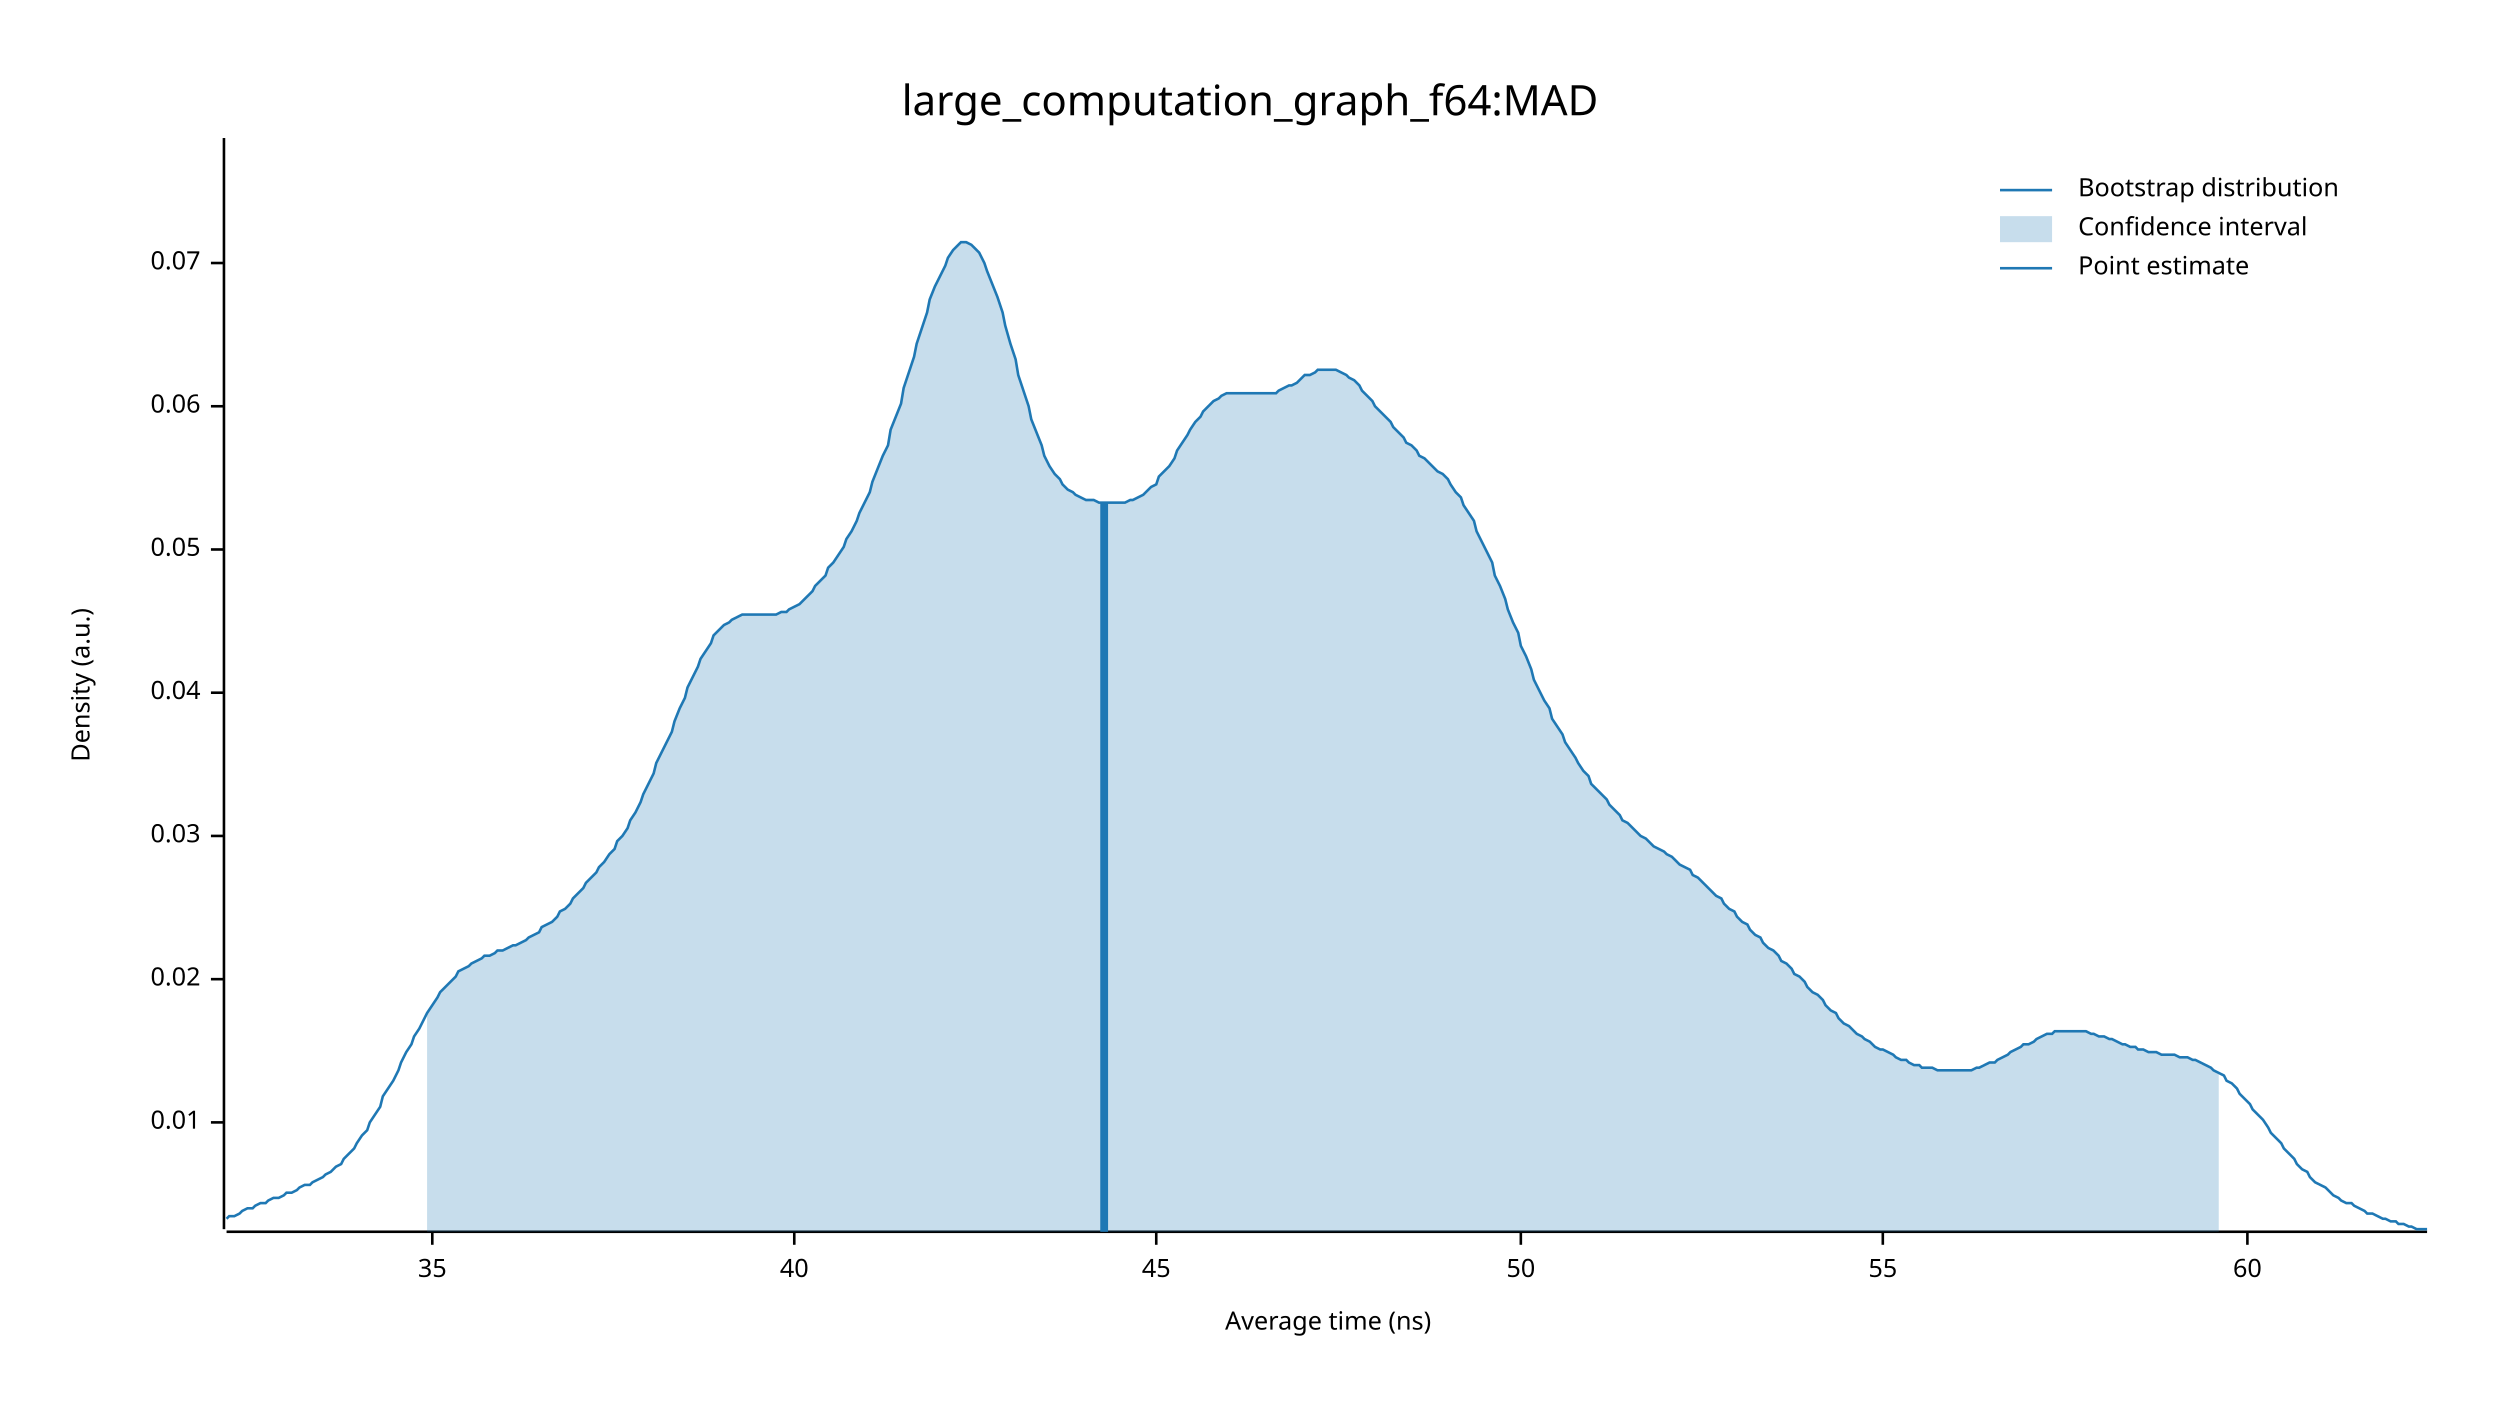
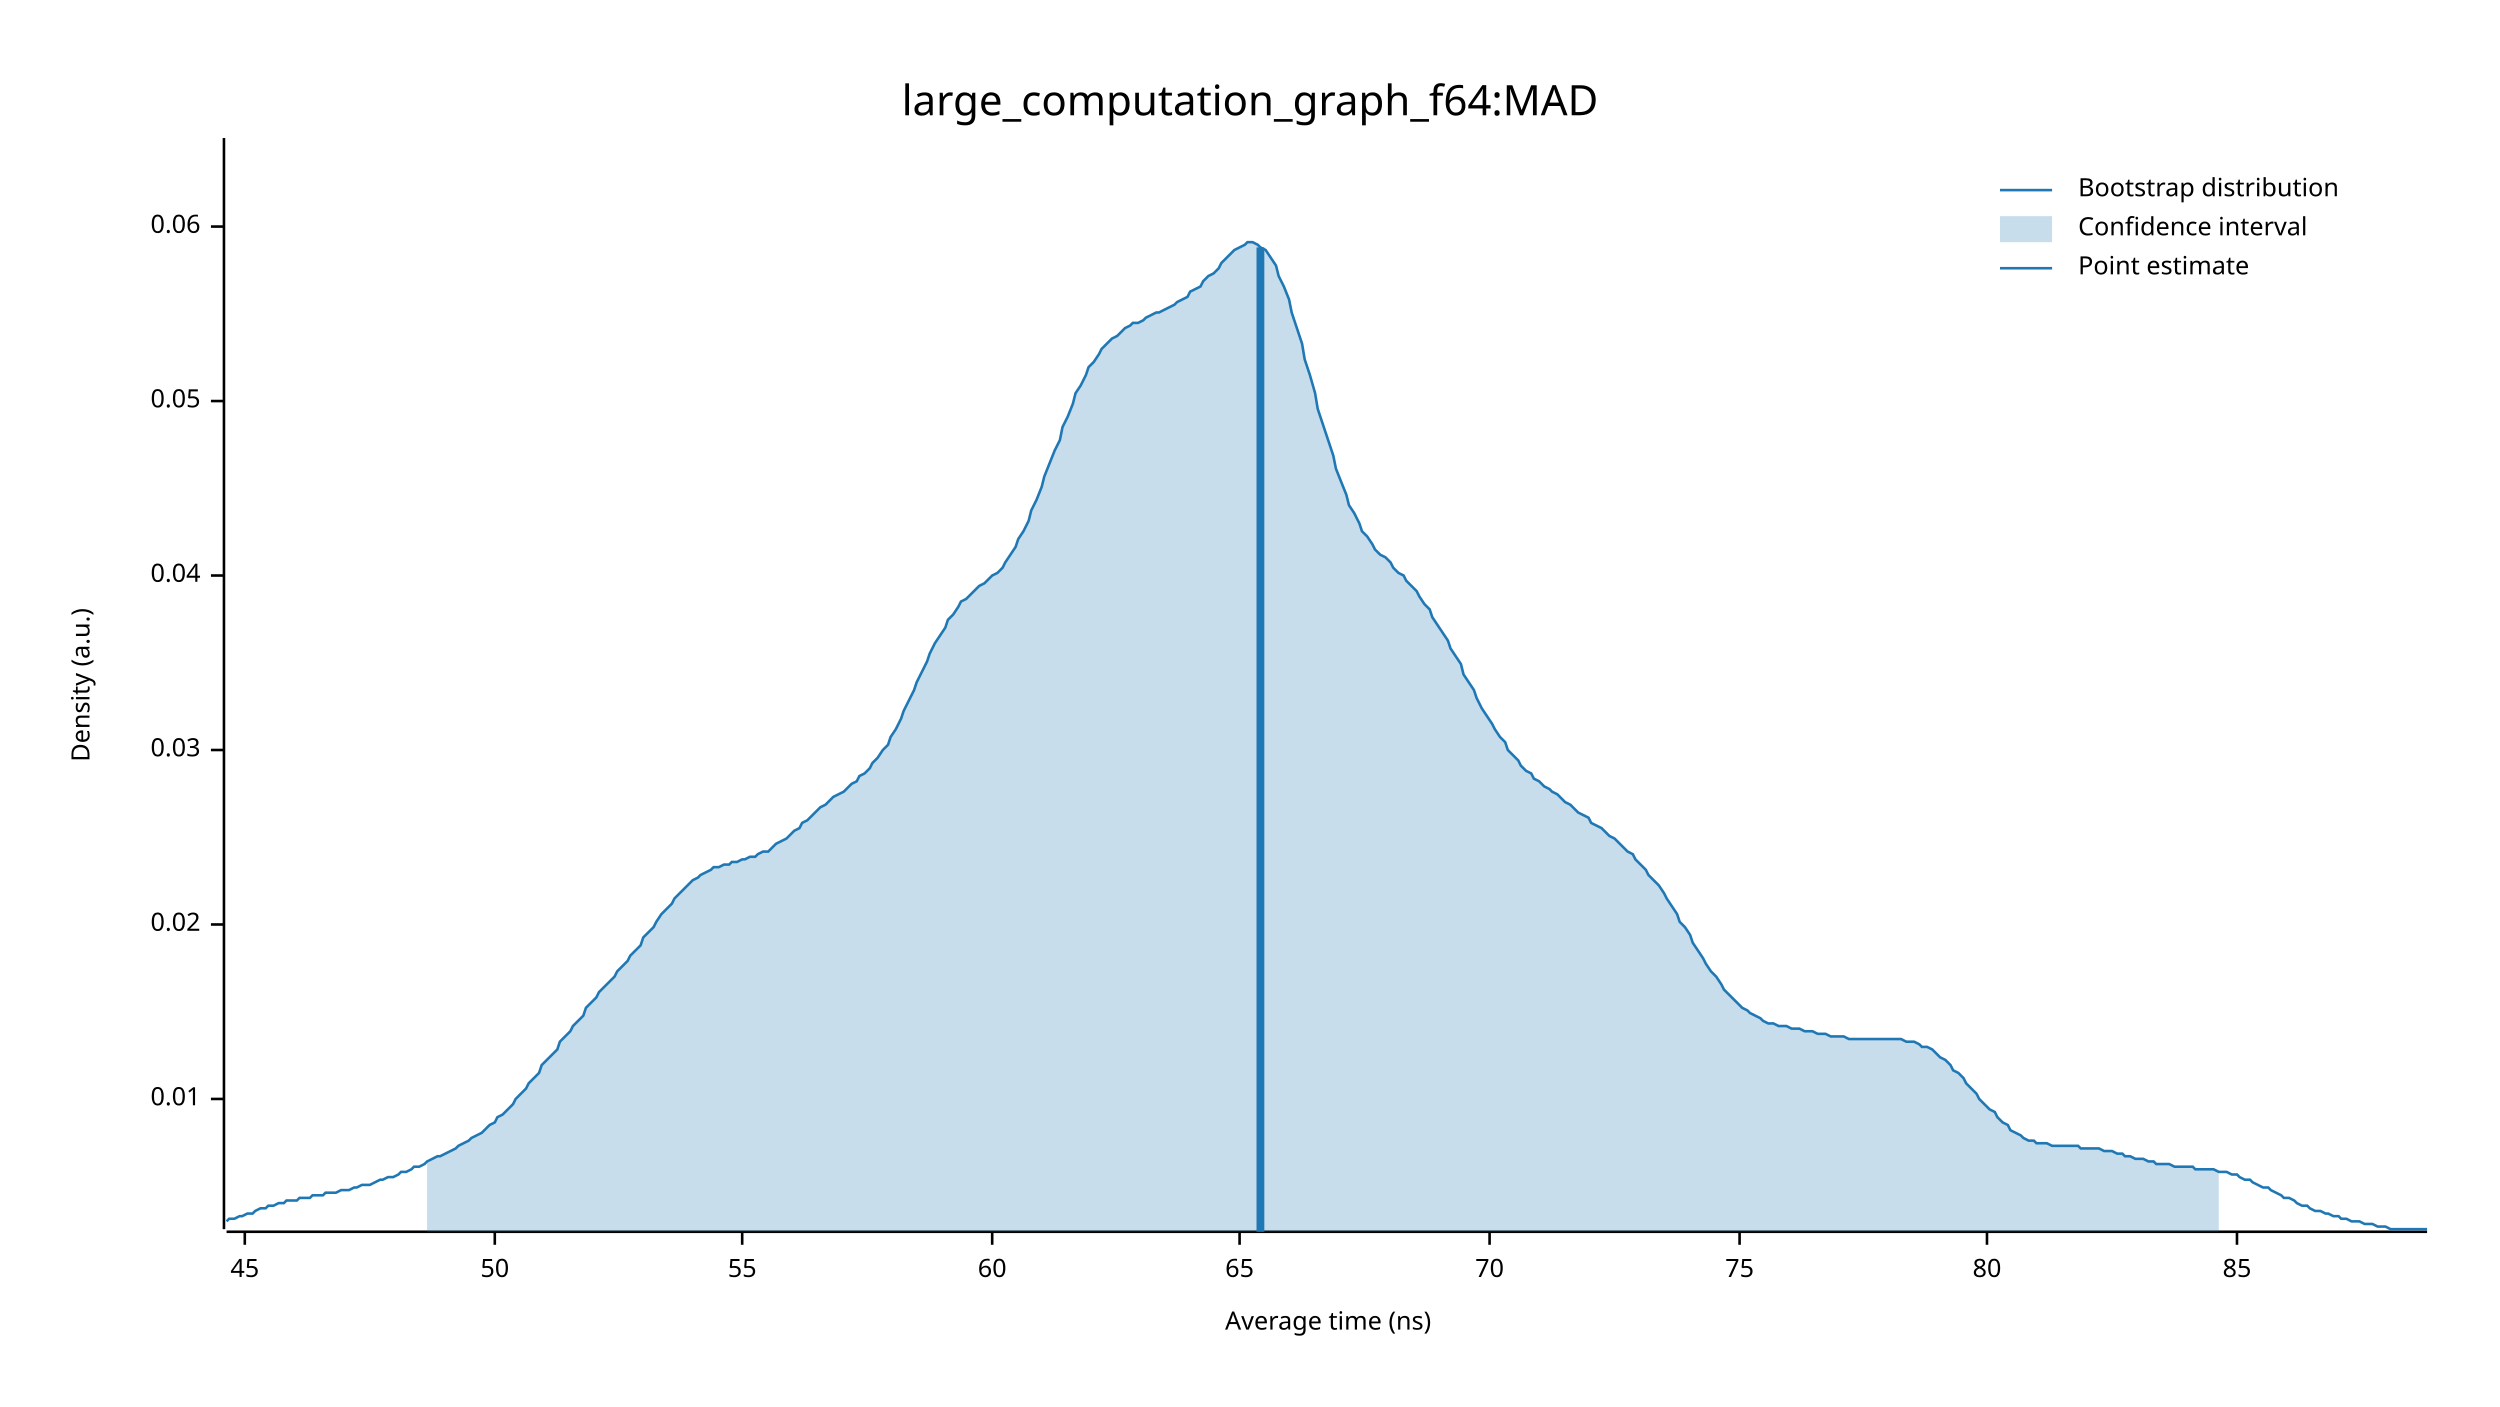
<svg xmlns="http://www.w3.org/2000/svg" width="960" height="540" viewBox="0 0 960 540">
  <text x="480" y="32" dy="0.76em" text-anchor="middle" font-family="sans-serif" font-size="16.129" opacity="1" fill="#000000">
large_computation_graph_f64:MAD
</text>
  <text x="27" y="263" dy="0.76em" text-anchor="middle" font-family="sans-serif" font-size="9.677" opacity="1" fill="#000000" transform="rotate(270, 27, 263)">
Density (a.u.)
</text>
  <text x="510" y="513" dy="-0.5ex" text-anchor="middle" font-family="sans-serif" font-size="9.677" opacity="1" fill="#000000">
Average time (ns)
</text>
  <polyline fill="none" opacity="1" stroke="#000000" stroke-width="1" points="86,53 86,472 " />
-   <text x="77" y="431" dy="0.5ex" text-anchor="end" font-family="sans-serif" font-size="9.677" opacity="1" fill="#000000">
+   <text x="77" y="422" dy="0.5ex" text-anchor="end" font-family="sans-serif" font-size="9.677" opacity="1" fill="#000000">
0.01
</text>
-   <polyline fill="none" opacity="1" stroke="#000000" stroke-width="1" points="81,431 86,431 " />
-   <text x="77" y="376" dy="0.5ex" text-anchor="end" font-family="sans-serif" font-size="9.677" opacity="1" fill="#000000">
+   <polyline fill="none" opacity="1" stroke="#000000" stroke-width="1" points="81,422 86,422 " />
+   <text x="77" y="355" dy="0.5ex" text-anchor="end" font-family="sans-serif" font-size="9.677" opacity="1" fill="#000000">
0.02
</text>
-   <polyline fill="none" opacity="1" stroke="#000000" stroke-width="1" points="81,376 86,376 " />
-   <text x="77" y="321" dy="0.5ex" text-anchor="end" font-family="sans-serif" font-size="9.677" opacity="1" fill="#000000">
+   <polyline fill="none" opacity="1" stroke="#000000" stroke-width="1" points="81,355 86,355 " />
+   <text x="77" y="288" dy="0.5ex" text-anchor="end" font-family="sans-serif" font-size="9.677" opacity="1" fill="#000000">
0.03
</text>
-   <polyline fill="none" opacity="1" stroke="#000000" stroke-width="1" points="81,321 86,321 " />
-   <text x="77" y="266" dy="0.5ex" text-anchor="end" font-family="sans-serif" font-size="9.677" opacity="1" fill="#000000">
+   <polyline fill="none" opacity="1" stroke="#000000" stroke-width="1" points="81,288 86,288 " />
+   <text x="77" y="221" dy="0.5ex" text-anchor="end" font-family="sans-serif" font-size="9.677" opacity="1" fill="#000000">
0.04
</text>
-   <polyline fill="none" opacity="1" stroke="#000000" stroke-width="1" points="81,266 86,266 " />
-   <text x="77" y="211" dy="0.5ex" text-anchor="end" font-family="sans-serif" font-size="9.677" opacity="1" fill="#000000">
+   <polyline fill="none" opacity="1" stroke="#000000" stroke-width="1" points="81,221 86,221 " />
+   <text x="77" y="154" dy="0.5ex" text-anchor="end" font-family="sans-serif" font-size="9.677" opacity="1" fill="#000000">
0.05
</text>
-   <polyline fill="none" opacity="1" stroke="#000000" stroke-width="1" points="81,211 86,211 " />
-   <text x="77" y="156" dy="0.5ex" text-anchor="end" font-family="sans-serif" font-size="9.677" opacity="1" fill="#000000">
+   <polyline fill="none" opacity="1" stroke="#000000" stroke-width="1" points="81,154 86,154 " />
+   <text x="77" y="87" dy="0.5ex" text-anchor="end" font-family="sans-serif" font-size="9.677" opacity="1" fill="#000000">
0.06
</text>
-   <polyline fill="none" opacity="1" stroke="#000000" stroke-width="1" points="81,156 86,156 " />
-   <text x="77" y="101" dy="0.5ex" text-anchor="end" font-family="sans-serif" font-size="9.677" opacity="1" fill="#000000">
- 0.07
- </text>
-   <polyline fill="none" opacity="1" stroke="#000000" stroke-width="1" points="81,101 86,101 " />
+   <polyline fill="none" opacity="1" stroke="#000000" stroke-width="1" points="81,87 86,87 " />
  <polyline fill="none" opacity="1" stroke="#000000" stroke-width="1" points="87,473 932,473 " />
-   <text x="166" y="483" dy="0.76em" text-anchor="middle" font-family="sans-serif" font-size="9.677" opacity="1" fill="#000000">
- 35
- </text>
-   <polyline fill="none" opacity="1" stroke="#000000" stroke-width="1" points="166,473 166,478 " />
-   <text x="305" y="483" dy="0.76em" text-anchor="middle" font-family="sans-serif" font-size="9.677" opacity="1" fill="#000000">
- 40
- </text>
-   <polyline fill="none" opacity="1" stroke="#000000" stroke-width="1" points="305,473 305,478 " />
-   <text x="444" y="483" dy="0.76em" text-anchor="middle" font-family="sans-serif" font-size="9.677" opacity="1" fill="#000000">
+   <text x="94" y="483" dy="0.76em" text-anchor="middle" font-family="sans-serif" font-size="9.677" opacity="1" fill="#000000">
45
</text>
-   <polyline fill="none" opacity="1" stroke="#000000" stroke-width="1" points="444,473 444,478 " />
-   <text x="584" y="483" dy="0.76em" text-anchor="middle" font-family="sans-serif" font-size="9.677" opacity="1" fill="#000000">
+   <polyline fill="none" opacity="1" stroke="#000000" stroke-width="1" points="94,473 94,478 " />
+   <text x="190" y="483" dy="0.76em" text-anchor="middle" font-family="sans-serif" font-size="9.677" opacity="1" fill="#000000">
50
</text>
-   <polyline fill="none" opacity="1" stroke="#000000" stroke-width="1" points="584,473 584,478 " />
-   <text x="723" y="483" dy="0.76em" text-anchor="middle" font-family="sans-serif" font-size="9.677" opacity="1" fill="#000000">
+   <polyline fill="none" opacity="1" stroke="#000000" stroke-width="1" points="190,473 190,478 " />
+   <text x="285" y="483" dy="0.76em" text-anchor="middle" font-family="sans-serif" font-size="9.677" opacity="1" fill="#000000">
55
</text>
-   <polyline fill="none" opacity="1" stroke="#000000" stroke-width="1" points="723,473 723,478 " />
-   <text x="863" y="483" dy="0.76em" text-anchor="middle" font-family="sans-serif" font-size="9.677" opacity="1" fill="#000000">
+   <polyline fill="none" opacity="1" stroke="#000000" stroke-width="1" points="285,473 285,478 " />
+   <text x="381" y="483" dy="0.76em" text-anchor="middle" font-family="sans-serif" font-size="9.677" opacity="1" fill="#000000">
60
</text>
-   <polyline fill="none" opacity="1" stroke="#000000" stroke-width="1" points="863,473 863,478 " />
-   <polyline fill="none" opacity="1" stroke="#1F78B4" stroke-width="1" points="87,468 88,467 90,467 92,466 93,465 95,464 97,464 98,463 100,462 102,462 103,461 105,460 107,460 109,459 110,458 112,458 114,457 115,456 117,455 119,455 120,454 122,453 124,452 125,451 127,450 129,448 131,447 132,445 134,443 136,441 137,439 139,436 141,434 142,431 144,428 146,425 147,421 149,418 151,415 153,411 154,408 156,404 158,401 159,398 161,395 163,391 164,389 166,386 168,383 169,381 171,379 173,377 175,375 176,373 178,372 180,371 181,370 183,369 185,368 186,367 188,367 190,366 191,365 193,365 195,364 197,363 198,363 200,362 202,361 203,360 205,359 207,358 208,356 210,355 212,354 214,352 215,350 217,349 219,347 220,345 222,343 224,341 225,339 227,337 229,335 230,333 232,331 234,328 236,326 237,323 239,321 241,318 242,315 244,312 246,308 247,305 249,301 251,297 252,293 254,289 256,285 258,281 259,277 261,272 263,268 264,264 266,260 268,256 269,253 271,250 273,247 274,244 276,242 278,240 280,239 281,238 283,237 285,236 286,236 288,236 290,236 291,236 293,236 295,236 296,236 298,236 300,235 302,235 303,234 305,233 307,232 308,231 310,229 312,227 313,225 315,223 317,221 318,218 320,216 322,213 324,210 325,207 327,204 329,200 330,197 332,193 334,189 335,185 337,180 339,175 341,171 342,165 344,160 346,155 347,149 349,143 351,137 352,132 354,126 356,120 357,115 359,110 361,106 363,102 364,99 366,96 368,94 369,93 371,93 373,94 374,95 376,97 378,101 379,104 381,109 383,114 385,120 386,125 388,132 390,138 391,144 393,150 395,156 396,161 398,166 400,171 401,175 403,179 405,182 407,184 408,186 410,188 412,189 413,190 415,191 417,192 418,192 420,192 422,193 423,193 425,193 427,193 429,193 430,193 432,193 434,192 435,192 437,191 439,190 440,189 442,187 444,186 445,183 447,181 449,179 451,176 452,173 454,170 456,167 457,165 459,162 461,160 462,158 464,156 466,154 468,153 469,152 471,151 473,151 474,151 476,151 478,151 479,151 481,151 483,151 484,151 486,151 488,151 490,151 491,150 493,149 495,148 496,148 498,147 500,145 501,144 503,144 505,143 506,142 508,142 510,142 512,142 513,142 515,143 517,144 518,145 520,146 522,148 523,150 525,152 527,154 528,156 530,158 532,160 534,162 535,164 537,166 539,168 540,170 542,171 544,173 545,175 547,176 549,178 550,179 552,181 554,182 556,184 557,186 559,189 561,191 562,194 564,197 566,200 567,204 569,208 571,212 573,216 574,221 576,225 578,230 579,234 581,239 583,243 584,248 586,252 588,257 589,261 591,265 593,269 595,272 596,276 598,279 600,282 601,285 603,288 605,291 606,293 608,296 610,298 611,301 613,303 615,305 617,307 618,309 620,311 622,313 623,315 625,316 627,318 628,319 630,321 632,322 633,323 635,325 637,326 639,327 640,328 642,329 644,331 645,332 647,333 649,334 650,336 652,337 654,339 655,340 657,342 659,344 661,345 662,347 664,349 666,350 667,352 669,354 671,355 672,357 674,359 676,360 677,362 679,364 681,365 683,367 684,369 686,370 688,372 689,374 691,375 693,377 694,379 696,381 698,382 700,384 701,386 703,388 705,389 706,391 708,393 710,394 711,395 713,397 715,398 716,399 718,400 720,402 722,403 723,403 725,404 727,405 728,406 730,407 732,407 733,408 735,409 737,409 738,410 740,410 742,410 744,411 745,411 747,411 749,411 750,411 752,411 754,411 755,411 757,411 759,410 760,410 762,409 764,408 766,408 767,407 769,406 771,405 772,404 774,403 776,402 777,401 779,401 781,400 782,399 784,398 786,397 788,397 789,396 791,396 793,396 794,396 796,396 798,396 799,396 801,396 803,397 804,397 806,398 808,398 810,399 811,399 813,400 815,401 816,401 818,402 820,402 821,403 823,403 825,404 827,404 828,404 830,405 832,405 833,405 835,405 837,406 838,406 840,406 842,407 843,407 845,408 847,409 849,410 850,411 852,412 854,413 855,415 857,416 859,418 860,420 862,422 864,424 865,426 867,428 869,430 871,433 872,435 874,437 876,439 877,441 879,443 881,445 882,447 884,449 886,450 887,452 889,454 891,455 893,456 894,457 896,459 898,460 899,461 901,462 903,462 904,463 906,464 908,465 909,466 911,466 913,467 915,468 916,468 918,469 920,469 921,470 923,470 925,471 926,471 928,472 930,472 932,472 " />
-   <polygon opacity="0.25" fill="#1F78B4" points="164,389 166,386 168,383 169,381 171,379 173,377 175,375 176,373 178,372 180,371 181,370 183,369 185,368 186,367 188,367 190,366 191,365 193,365 195,364 197,363 198,363 200,362 202,361 203,360 205,359 207,358 208,356 210,355 212,354 214,352 215,350 217,349 219,347 220,345 222,343 224,341 225,339 227,337 229,335 230,333 232,331 234,328 236,326 237,323 239,321 241,318 242,315 244,312 246,308 247,305 249,301 251,297 252,293 254,289 256,285 258,281 259,277 261,272 263,268 264,264 266,260 268,256 269,253 271,250 273,247 274,244 276,242 278,240 280,239 281,238 283,237 285,236 286,236 288,236 290,236 291,236 293,236 295,236 296,236 298,236 300,235 302,235 303,234 305,233 307,232 308,231 310,229 312,227 313,225 315,223 317,221 318,218 320,216 322,213 324,210 325,207 327,204 329,200 330,197 332,193 334,189 335,185 337,180 339,175 341,171 342,165 344,160 346,155 347,149 349,143 351,137 352,132 354,126 356,120 357,115 359,110 361,106 363,102 364,99 366,96 368,94 369,93 371,93 373,94 374,95 376,97 378,101 379,104 381,109 383,114 385,120 386,125 388,132 390,138 391,144 393,150 395,156 396,161 398,166 400,171 401,175 403,179 405,182 407,184 408,186 410,188 412,189 413,190 415,191 417,192 418,192 420,192 422,193 423,193 425,193 427,193 429,193 430,193 432,193 434,192 435,192 437,191 439,190 440,189 442,187 444,186 445,183 447,181 449,179 451,176 452,173 454,170 456,167 457,165 459,162 461,160 462,158 464,156 466,154 468,153 469,152 471,151 473,151 474,151 476,151 478,151 479,151 481,151 483,151 484,151 486,151 488,151 490,151 491,150 493,149 495,148 496,148 498,147 500,145 501,144 503,144 505,143 506,142 508,142 510,142 512,142 513,142 515,143 517,144 518,145 520,146 522,148 523,150 525,152 527,154 528,156 530,158 532,160 534,162 535,164 537,166 539,168 540,170 542,171 544,173 545,175 547,176 549,178 550,179 552,181 554,182 556,184 557,186 559,189 561,191 562,194 564,197 566,200 567,204 569,208 571,212 573,216 574,221 576,225 578,230 579,234 581,239 583,243 584,248 586,252 588,257 589,261 591,265 593,269 595,272 596,276 598,279 600,282 601,285 603,288 605,291 606,293 608,296 610,298 611,301 613,303 615,305 617,307 618,309 620,311 622,313 623,315 625,316 627,318 628,319 630,321 632,322 633,323 635,325 637,326 639,327 640,328 642,329 644,331 645,332 647,333 649,334 650,336 652,337 654,339 655,340 657,342 659,344 661,345 662,347 664,349 666,350 667,352 669,354 671,355 672,357 674,359 676,360 677,362 679,364 681,365 683,367 684,369 686,370 688,372 689,374 691,375 693,377 694,379 696,381 698,382 700,384 701,386 703,388 705,389 706,391 708,393 710,394 711,395 713,397 715,398 716,399 718,400 720,402 722,403 723,403 725,404 727,405 728,406 730,407 732,407 733,408 735,409 737,409 738,410 740,410 742,410 744,411 745,411 747,411 749,411 750,411 752,411 754,411 755,411 757,411 759,410 760,410 762,409 764,408 766,408 767,407 769,406 771,405 772,404 774,403 776,402 777,401 779,401 781,400 782,399 784,398 786,397 788,397 789,396 791,396 793,396 794,396 796,396 798,396 799,396 801,396 803,397 804,397 806,398 808,398 810,399 811,399 813,400 815,401 816,401 818,402 820,402 821,403 823,403 825,404 827,404 828,404 830,405 832,405 833,405 835,405 837,406 838,406 840,406 842,407 843,407 845,408 847,409 849,410 850,411 852,412 852,473 164,473 " />
-   <polyline fill="none" opacity="1" stroke="#1F78B4" stroke-width="3" points="424,473 424,193 " />
+   <polyline fill="none" opacity="1" stroke="#000000" stroke-width="1" points="381,473 381,478 " />
+   <text x="476" y="483" dy="0.76em" text-anchor="middle" font-family="sans-serif" font-size="9.677" opacity="1" fill="#000000">
+ 65
+ </text>
+   <polyline fill="none" opacity="1" stroke="#000000" stroke-width="1" points="476,473 476,478 " />
+   <text x="572" y="483" dy="0.76em" text-anchor="middle" font-family="sans-serif" font-size="9.677" opacity="1" fill="#000000">
+ 70
+ </text>
+   <polyline fill="none" opacity="1" stroke="#000000" stroke-width="1" points="572,473 572,478 " />
+   <text x="668" y="483" dy="0.76em" text-anchor="middle" font-family="sans-serif" font-size="9.677" opacity="1" fill="#000000">
+ 75
+ </text>
+   <polyline fill="none" opacity="1" stroke="#000000" stroke-width="1" points="668,473 668,478 " />
+   <text x="763" y="483" dy="0.76em" text-anchor="middle" font-family="sans-serif" font-size="9.677" opacity="1" fill="#000000">
+ 80
+ </text>
+   <polyline fill="none" opacity="1" stroke="#000000" stroke-width="1" points="763,473 763,478 " />
+   <text x="859" y="483" dy="0.76em" text-anchor="middle" font-family="sans-serif" font-size="9.677" opacity="1" fill="#000000">
+ 85
+ </text>
+   <polyline fill="none" opacity="1" stroke="#000000" stroke-width="1" points="859,473 859,478 " />
+   <polyline fill="none" opacity="1" stroke="#1F78B4" stroke-width="1" points="87,469 88,468 90,468 92,467 93,467 95,466 97,466 98,465 100,464 102,464 103,463 105,463 107,462 109,462 110,461 112,461 114,461 115,460 117,460 119,460 120,459 122,459 124,459 125,458 127,458 129,458 131,457 132,457 134,457 136,456 137,456 139,455 141,455 142,455 144,454 146,453 147,453 149,452 151,452 153,451 154,450 156,450 158,449 159,448 161,448 163,447 164,446 166,445 168,444 169,444 171,443 173,442 175,441 176,440 178,439 180,438 181,437 183,436 185,435 186,434 188,432 190,431 191,429 193,428 195,426 197,424 198,422 200,420 202,418 203,416 205,414 207,412 208,409 210,407 212,405 214,403 215,400 217,398 219,396 220,394 222,392 224,390 225,387 227,385 229,383 230,381 232,379 234,377 236,375 237,373 239,371 241,369 242,367 244,365 246,363 247,360 249,358 251,356 252,354 254,351 256,349 258,347 259,345 261,343 263,341 264,340 266,338 268,337 269,336 271,335 273,334 274,333 276,333 278,332 280,332 281,331 283,331 285,330 286,330 288,329 290,329 291,328 293,327 295,327 296,326 298,324 300,323 302,322 303,321 305,319 307,318 308,316 310,315 312,313 313,312 315,310 317,309 318,308 320,306 322,305 324,304 325,303 327,301 329,300 330,298 332,297 334,295 335,293 337,291 339,288 341,286 342,283 344,280 346,276 347,273 349,269 351,265 352,262 354,258 356,254 357,251 359,247 361,244 363,241 364,238 366,236 368,233 369,231 371,230 373,228 374,227 376,225 378,224 379,223 381,221 383,220 385,218 386,216 388,213 390,210 391,207 393,204 395,200 396,196 398,192 400,187 401,183 403,178 405,173 407,169 408,164 410,160 412,155 413,151 415,148 417,144 418,141 420,139 422,136 423,134 425,132 427,130 429,129 430,128 432,126 434,125 435,124 437,124 439,123 440,122 442,121 444,120 445,120 447,119 449,118 451,117 452,116 454,115 456,114 457,112 459,111 461,110 462,108 464,106 466,105 468,103 469,101 471,99 473,97 474,96 476,95 478,94 479,93 481,93 483,94 484,95 486,96 488,99 490,102 491,106 493,110 495,115 496,120 498,126 500,132 501,138 503,144 505,151 506,157 508,163 510,169 512,175 513,180 515,185 517,190 518,194 520,197 522,201 523,204 525,206 527,209 528,211 530,213 532,214 534,216 535,218 537,220 539,221 540,223 542,225 544,227 545,229 547,232 549,234 550,237 552,240 554,243 556,246 557,249 559,252 561,255 562,259 564,262 566,265 567,268 569,272 571,275 573,278 574,280 576,283 578,285 579,288 581,290 583,292 584,294 586,296 588,297 589,299 591,300 593,302 595,303 596,304 598,305 600,307 601,308 603,309 605,311 606,312 608,313 610,314 611,316 613,317 615,318 617,320 618,321 620,322 622,324 623,325 625,327 627,328 628,330 630,332 632,334 633,336 635,338 637,340 639,343 640,345 642,348 644,351 645,354 647,356 649,359 650,362 652,365 654,368 655,370 657,373 659,375 661,378 662,380 664,382 666,384 667,385 669,387 671,388 672,389 674,390 676,391 677,392 679,393 681,393 683,394 684,394 686,394 688,395 689,395 691,395 693,396 694,396 696,396 698,397 700,397 701,397 703,398 705,398 706,398 708,398 710,399 711,399 713,399 715,399 716,399 718,399 720,399 722,399 723,399 725,399 727,399 728,399 730,399 732,400 733,400 735,400 737,401 738,402 740,402 742,403 744,405 745,406 747,407 749,409 750,411 752,412 754,414 755,416 757,418 759,420 760,422 762,424 764,426 766,427 767,429 769,431 771,432 772,434 774,435 776,436 777,437 779,438 781,438 782,439 784,439 786,439 788,440 789,440 791,440 793,440 794,440 796,440 798,440 799,441 801,441 803,441 804,441 806,441 808,442 810,442 811,442 813,443 815,443 816,444 818,444 820,445 821,445 823,445 825,446 827,446 828,447 830,447 832,447 833,447 835,448 837,448 838,448 840,448 842,448 843,449 845,449 847,449 849,449 850,449 852,450 854,450 855,450 857,451 859,451 860,452 862,453 864,453 865,454 867,455 869,456 871,456 872,457 874,458 876,459 877,460 879,460 881,461 882,462 884,463 886,463 887,464 889,465 891,465 893,466 894,466 896,467 898,467 899,468 901,468 903,469 904,469 906,469 908,470 909,470 911,470 913,471 915,471 916,471 918,472 920,472 921,472 923,472 925,472 926,472 928,472 930,472 932,472 " />
+   <polygon opacity="0.25" fill="#1F78B4" points="164,446 166,445 168,444 169,444 171,443 173,442 175,441 176,440 178,439 180,438 181,437 183,436 185,435 186,434 188,432 190,431 191,429 193,428 195,426 197,424 198,422 200,420 202,418 203,416 205,414 207,412 208,409 210,407 212,405 214,403 215,400 217,398 219,396 220,394 222,392 224,390 225,387 227,385 229,383 230,381 232,379 234,377 236,375 237,373 239,371 241,369 242,367 244,365 246,363 247,360 249,358 251,356 252,354 254,351 256,349 258,347 259,345 261,343 263,341 264,340 266,338 268,337 269,336 271,335 273,334 274,333 276,333 278,332 280,332 281,331 283,331 285,330 286,330 288,329 290,329 291,328 293,327 295,327 296,326 298,324 300,323 302,322 303,321 305,319 307,318 308,316 310,315 312,313 313,312 315,310 317,309 318,308 320,306 322,305 324,304 325,303 327,301 329,300 330,298 332,297 334,295 335,293 337,291 339,288 341,286 342,283 344,280 346,276 347,273 349,269 351,265 352,262 354,258 356,254 357,251 359,247 361,244 363,241 364,238 366,236 368,233 369,231 371,230 373,228 374,227 376,225 378,224 379,223 381,221 383,220 385,218 386,216 388,213 390,210 391,207 393,204 395,200 396,196 398,192 400,187 401,183 403,178 405,173 407,169 408,164 410,160 412,155 413,151 415,148 417,144 418,141 420,139 422,136 423,134 425,132 427,130 429,129 430,128 432,126 434,125 435,124 437,124 439,123 440,122 442,121 444,120 445,120 447,119 449,118 451,117 452,116 454,115 456,114 457,112 459,111 461,110 462,108 464,106 466,105 468,103 469,101 471,99 473,97 474,96 476,95 478,94 479,93 481,93 483,94 484,95 486,96 488,99 490,102 491,106 493,110 495,115 496,120 498,126 500,132 501,138 503,144 505,151 506,157 508,163 510,169 512,175 513,180 515,185 517,190 518,194 520,197 522,201 523,204 525,206 527,209 528,211 530,213 532,214 534,216 535,218 537,220 539,221 540,223 542,225 544,227 545,229 547,232 549,234 550,237 552,240 554,243 556,246 557,249 559,252 561,255 562,259 564,262 566,265 567,268 569,272 571,275 573,278 574,280 576,283 578,285 579,288 581,290 583,292 584,294 586,296 588,297 589,299 591,300 593,302 595,303 596,304 598,305 600,307 601,308 603,309 605,311 606,312 608,313 610,314 611,316 613,317 615,318 617,320 618,321 620,322 622,324 623,325 625,327 627,328 628,330 630,332 632,334 633,336 635,338 637,340 639,343 640,345 642,348 644,351 645,354 647,356 649,359 650,362 652,365 654,368 655,370 657,373 659,375 661,378 662,380 664,382 666,384 667,385 669,387 671,388 672,389 674,390 676,391 677,392 679,393 681,393 683,394 684,394 686,394 688,395 689,395 691,395 693,396 694,396 696,396 698,397 700,397 701,397 703,398 705,398 706,398 708,398 710,399 711,399 713,399 715,399 716,399 718,399 720,399 722,399 723,399 725,399 727,399 728,399 730,399 732,400 733,400 735,400 737,401 738,402 740,402 742,403 744,405 745,406 747,407 749,409 750,411 752,412 754,414 755,416 757,418 759,420 760,422 762,424 764,426 766,427 767,429 769,431 771,432 772,434 774,435 776,436 777,437 779,438 781,438 782,439 784,439 786,439 788,440 789,440 791,440 793,440 794,440 796,440 798,440 799,441 801,441 803,441 804,441 806,441 808,442 810,442 811,442 813,443 815,443 816,444 818,444 820,445 821,445 823,445 825,446 827,446 828,447 830,447 832,447 833,447 835,448 837,448 838,448 840,448 842,448 843,449 845,449 847,449 849,449 850,449 852,450 852,473 164,473 " />
+   <polyline fill="none" opacity="1" stroke="#1F78B4" stroke-width="3" points="484,473 484,95 " />
  <text x="798" y="68" dy="0.76em" text-anchor="start" font-family="sans-serif" font-size="9.677" opacity="1" fill="#000000">
Bootstrap distribution
</text>
  <text x="798" y="83" dy="0.76em" text-anchor="start" font-family="sans-serif" font-size="9.677" opacity="1" fill="#000000">
Confidence interval
</text>
  <text x="798" y="98" dy="0.76em" text-anchor="start" font-family="sans-serif" font-size="9.677" opacity="1" fill="#000000">
Point estimate
</text>
  <polyline fill="none" opacity="1" stroke="#1F78B4" stroke-width="1" points="768,73 788,73 " />
  <rect x="768" y="83" width="20" height="10" opacity="0.25" fill="#1F78B4" stroke="none" />
  <polyline fill="none" opacity="1" stroke="#1F78B4" stroke-width="1" points="768,103 788,103 " />
</svg>
